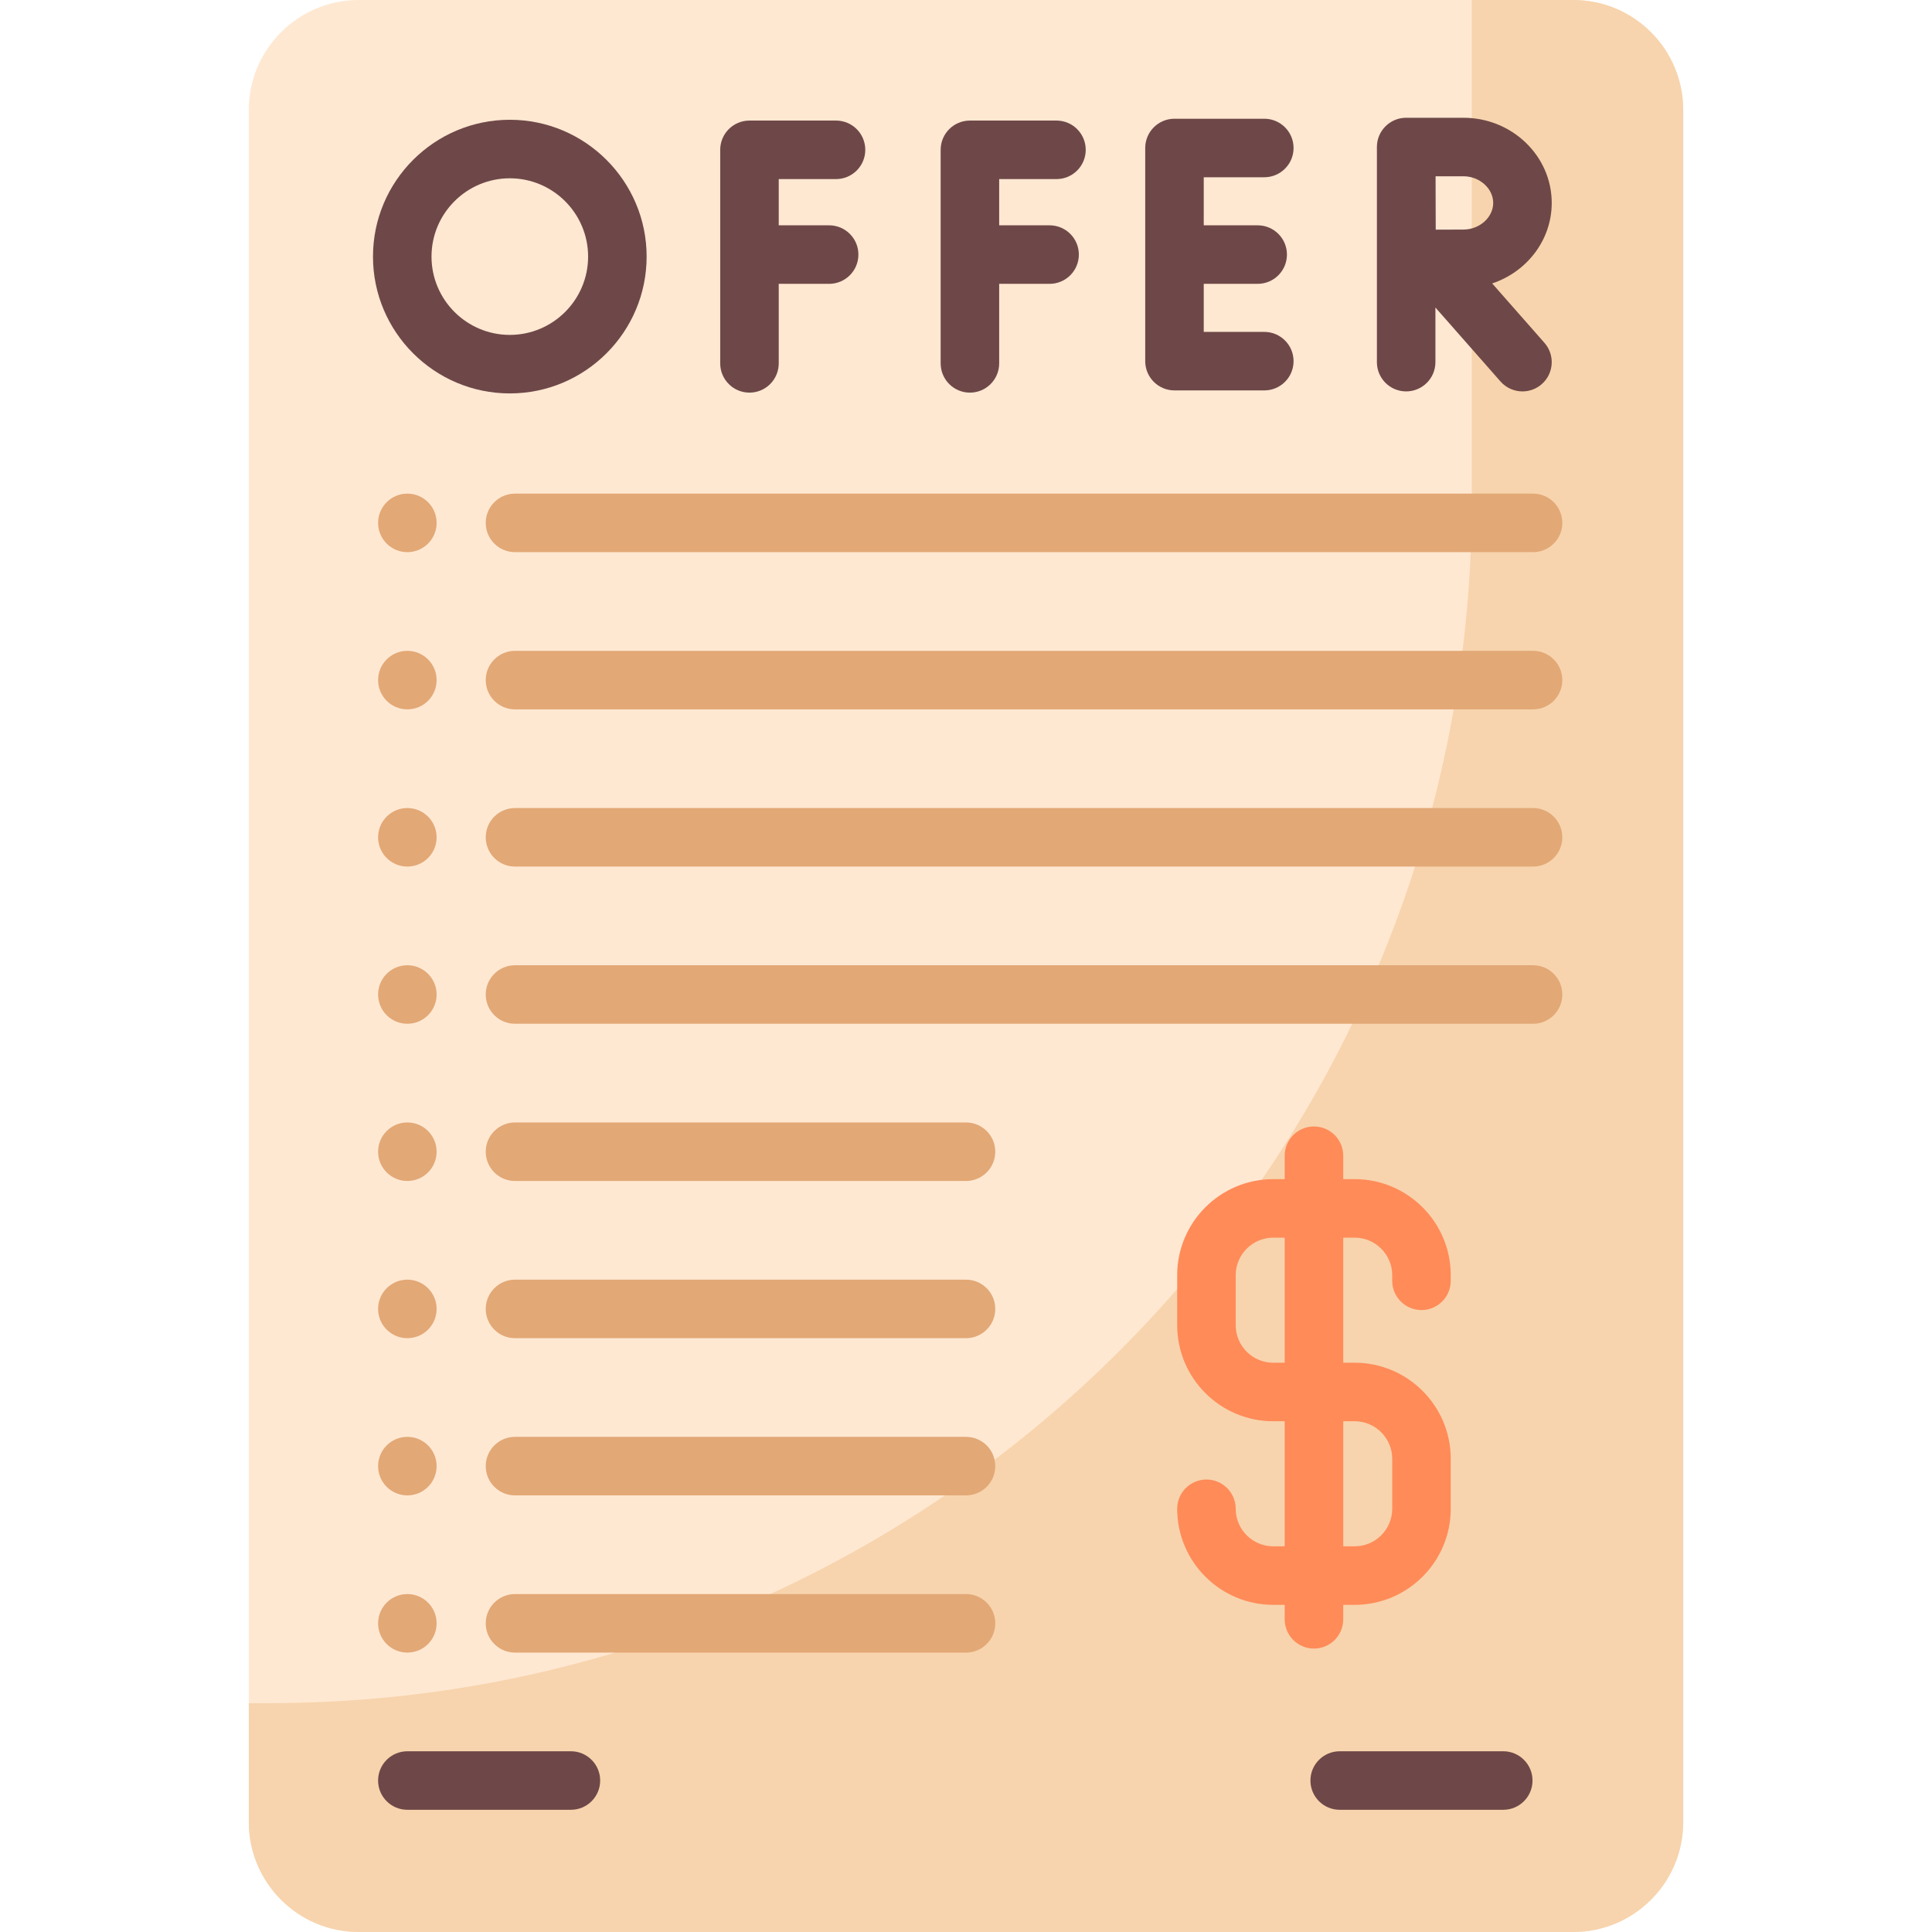
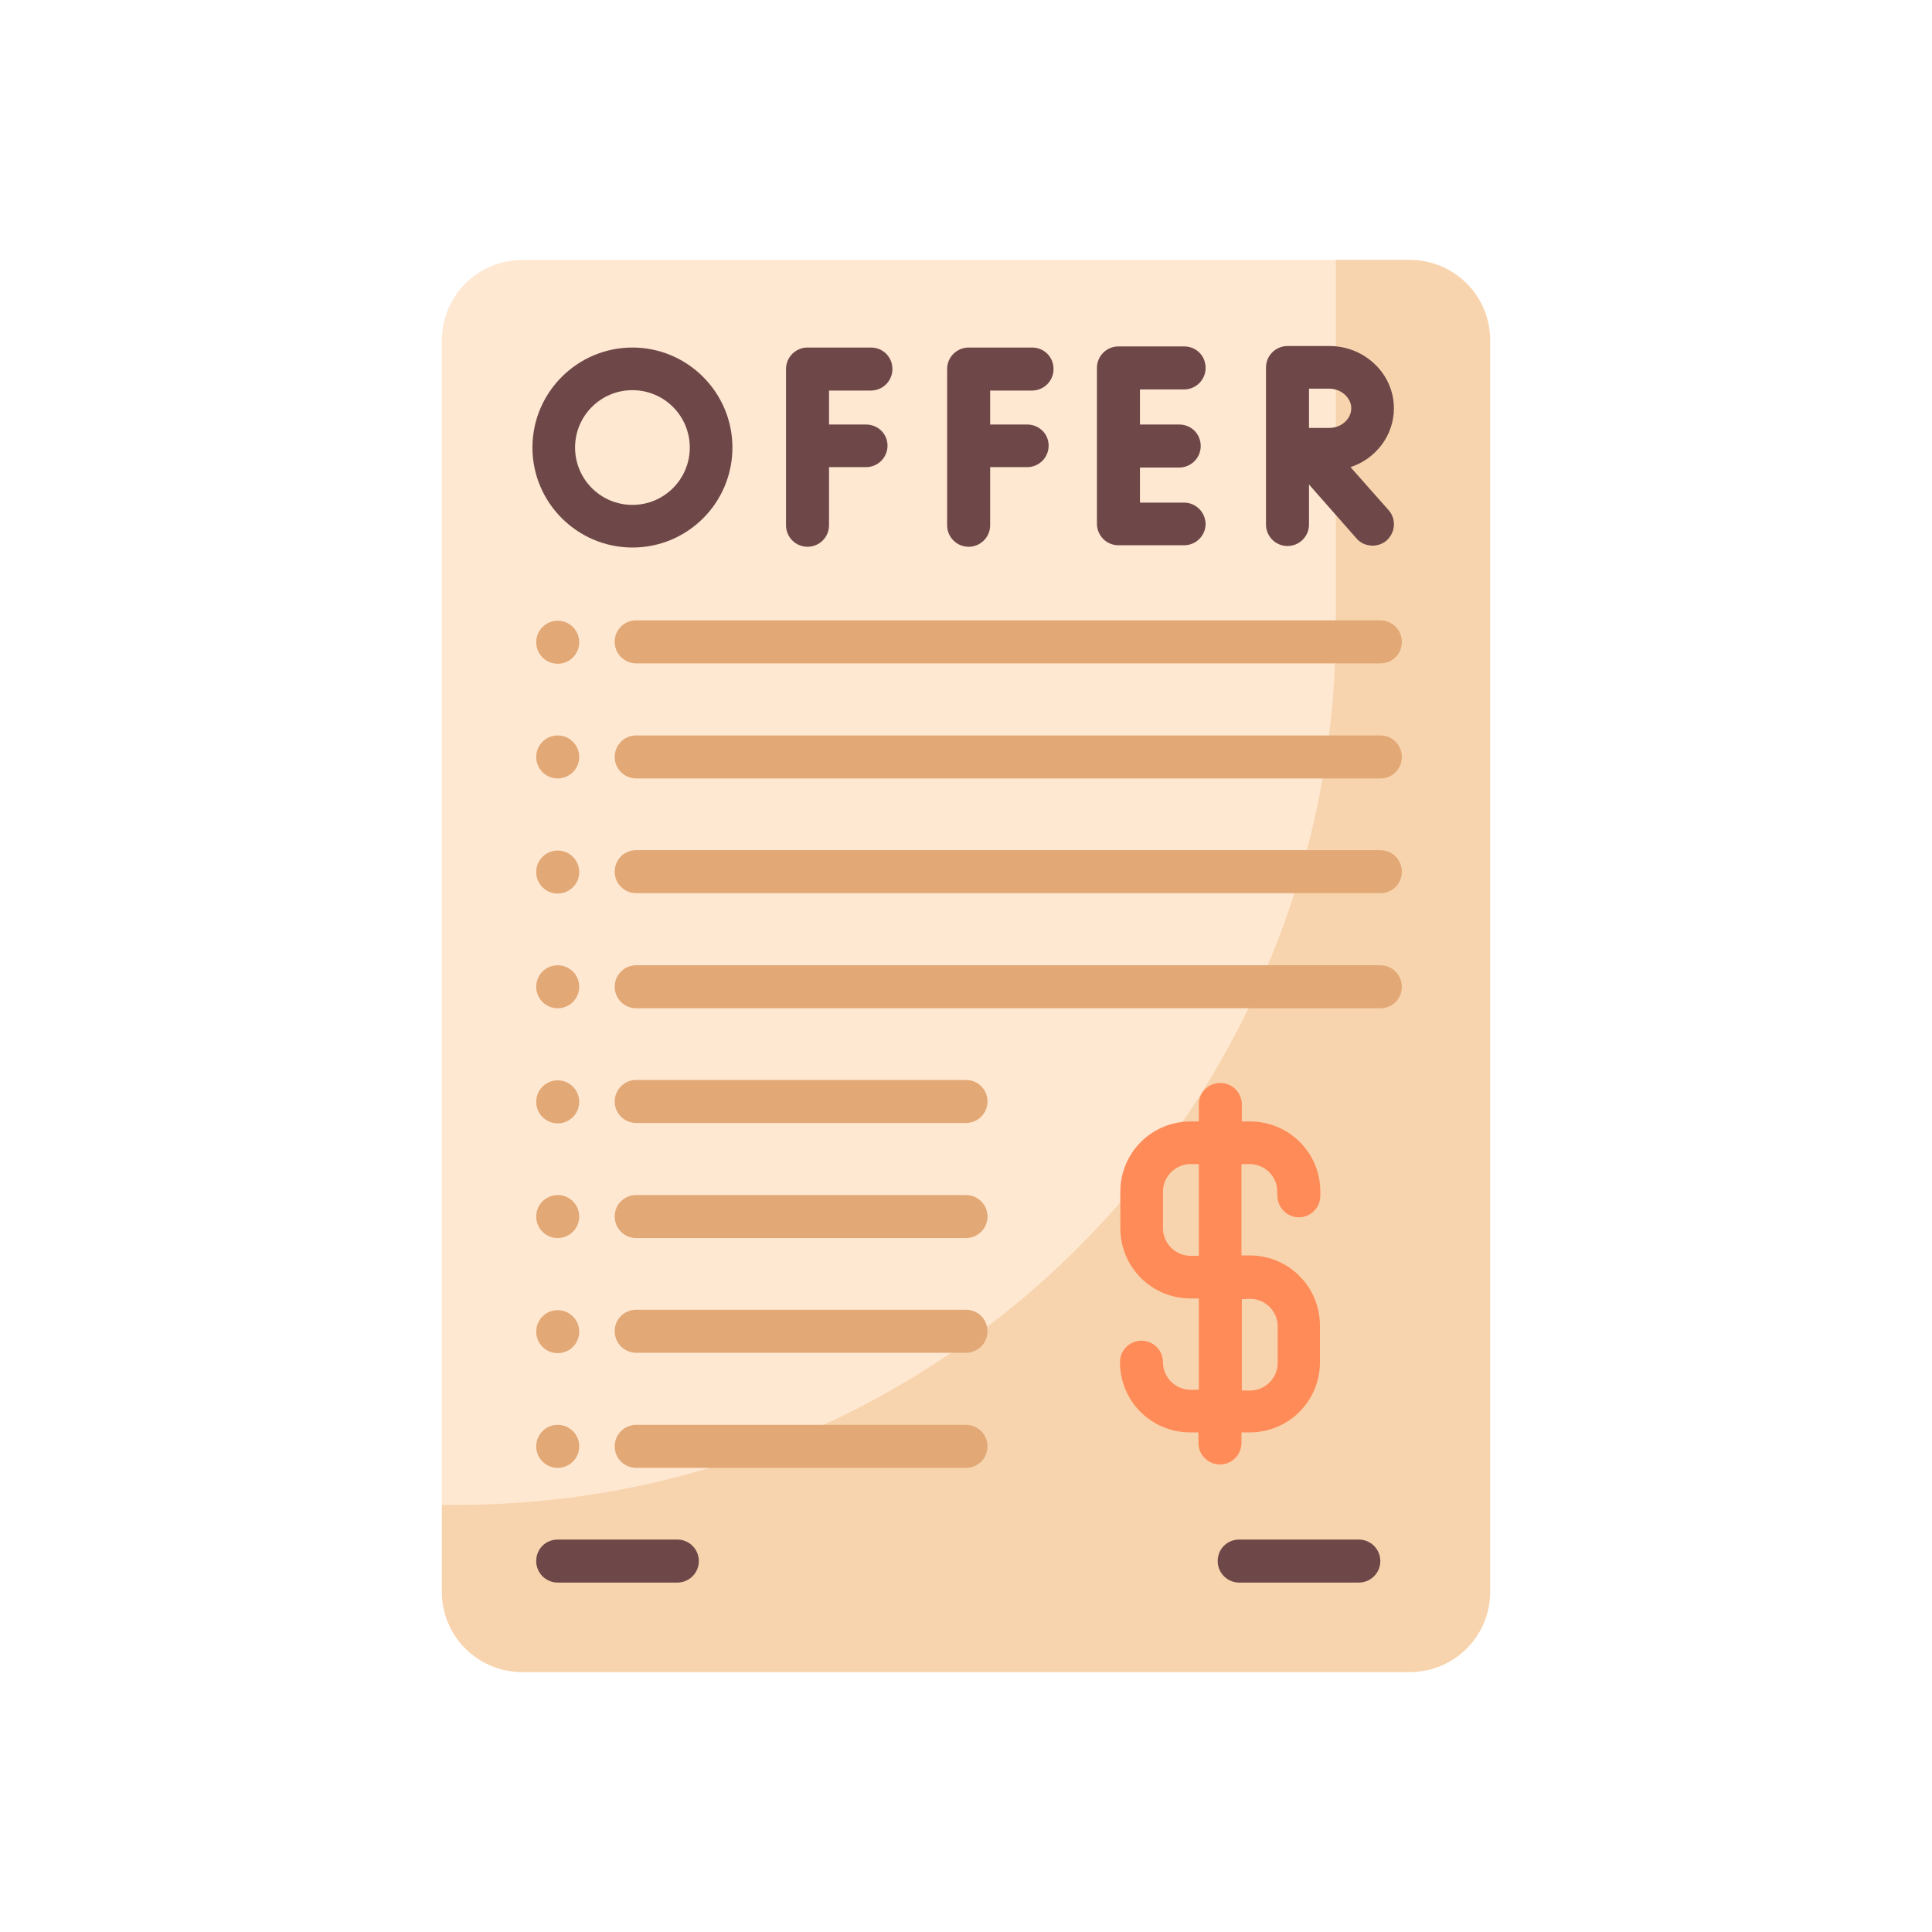
- <svg xmlns="http://www.w3.org/2000/svg" id="Capa_1" enable-background="new 0 0 512 512" height="512" viewBox="0 0 512 512" width="512">
+ <svg xmlns="http://www.w3.org/2000/svg" version="1.1" id="Capa_1" x="0px" y="0px" viewBox="0 0 512 512" style="enable-background:new 0 0 512 512;" xml:space="preserve">
+   <style type="text/css">
+ 	.st0{fill:#FFE8D2;}
+ 	.st1{fill:#F7D4AD;}
+ 	.st2{fill:#E2A876;}
+ 	.st3{fill:#6E4848;}
+ 	.st4{fill:#FF8B59;}
+ </style>
  <g>
-     <path d="m416.919 512h-321.838c-16.098 0-29.148-13.05-29.148-29.148v-453.704c0-16.098 13.05-29.148 29.148-29.148h321.839c16.098 0 29.148 13.05 29.148 29.148v453.704c-.001 16.098-13.051 29.148-29.149 29.148z" fill="#ffe8d2" />
-     <path d="m416.919 0h-26.878v132.608c0 176.034-142.704 318.738-318.738 318.738h-5.37v31.506c0 16.098 13.05 29.148 29.148 29.148h321.839c16.098 0 29.148-13.05 29.148-29.148v-453.704c-.001-16.098-13.051-29.148-29.149-29.148z" fill="#f7d4ad" />
+     <path class="st0" d="M373.6,443.1H138.4c-11.8,0-21.3-9.5-21.3-21.3V90.2c0-11.8,9.5-21.3,21.3-21.3h235.2   c11.8,0,21.3,9.5,21.3,21.3v331.6C394.9,433.6,385.4,443.1,373.6,443.1z" />
+     <path class="st1" d="M373.6,68.9H354v96.9c0,128.7-104.3,233-233,233h-3.9v23c0,11.8,9.5,21.3,21.3,21.3h235.2   c11.8,0,21.3-9.5,21.3-21.3V90.2C394.9,78.4,385.4,68.9,373.6,68.9L373.6,68.9z" />
    <g>
-       <path d="m406.275 229.65h-269.795c-4.283 0-7.755-3.472-7.755-7.755s3.472-7.755 7.755-7.755h269.795c4.283 0 7.755 3.472 7.755 7.755s-3.472 7.755-7.755 7.755z" fill="#e2a876" />
+       <path class="st2" d="M365.8,236.7H168.6c-3.1,0-5.7-2.5-5.7-5.7s2.5-5.7,5.7-5.7h197.2c3.1,0,5.7,2.5,5.7,5.7    S369,236.7,365.8,236.7z" />
    </g>
    <g>
-       <path d="m406.275 271.31h-269.795c-4.283 0-7.755-3.472-7.755-7.755s3.472-7.755 7.755-7.755h269.795c4.283 0 7.755 3.472 7.755 7.755 0 4.284-3.472 7.755-7.755 7.755z" fill="#e2a876" />
+       <path class="st2" d="M365.8,267.2H168.6c-3.1,0-5.7-2.5-5.7-5.7c0-3.1,2.5-5.7,5.7-5.7h197.2c3.1,0,5.7,2.5,5.7,5.7    C371.5,264.7,369,267.2,365.8,267.2z" />
    </g>
    <g>
-       <path d="m256 312.972h-119.52c-4.283 0-7.755-3.472-7.755-7.755s3.472-7.755 7.755-7.755h119.52c4.283 0 7.755 3.472 7.755 7.755s-3.472 7.755-7.755 7.755z" fill="#e2a876" />
+       <path class="st2" d="M256,297.6h-87.4c-3.1,0-5.7-2.5-5.7-5.7c0-3.1,2.5-5.7,5.7-5.7H256c3.1,0,5.7,2.5,5.7,5.7    C261.7,295.1,259.1,297.6,256,297.6z" />
    </g>
    <g>
-       <path d="m256 354.632h-119.52c-4.283 0-7.755-3.472-7.755-7.755s3.472-7.755 7.755-7.755h119.52c4.283 0 7.755 3.472 7.755 7.755s-3.472 7.755-7.755 7.755z" fill="#e2a876" />
+       <path class="st2" d="M256,328.1h-87.4c-3.1,0-5.7-2.5-5.7-5.7s2.5-5.7,5.7-5.7H256c3.1,0,5.7,2.5,5.7,5.7S259.1,328.1,256,328.1z" />
    </g>
    <g>
-       <path d="m406.275 146.328h-269.795c-4.283 0-7.755-3.472-7.755-7.755s3.472-7.755 7.755-7.755h269.795c4.283 0 7.755 3.472 7.755 7.755s-3.472 7.755-7.755 7.755z" fill="#e2a876" />
+       <path class="st2" d="M365.8,175.8H168.6c-3.1,0-5.7-2.5-5.7-5.7s2.5-5.7,5.7-5.7h197.2c3.1,0,5.7,2.5,5.7,5.7    S369,175.8,365.8,175.8z" />
    </g>
    <g>
-       <path d="m406.275 187.989h-269.795c-4.283 0-7.755-3.472-7.755-7.755s3.472-7.755 7.755-7.755h269.795c4.283 0 7.755 3.472 7.755 7.755s-3.472 7.755-7.755 7.755z" fill="#e2a876" />
+       <path class="st2" d="M365.8,206.3H168.6c-3.1,0-5.7-2.5-5.7-5.7c0-3.1,2.5-5.7,5.7-5.7h197.2c3.1,0,5.7,2.5,5.7,5.7    C371.5,203.8,369,206.3,365.8,206.3z" />
    </g>
    <g>
-       <circle cx="107.953" cy="221.895" fill="#e2a876" r="7.755" />
+       <circle class="st2" cx="147.8" cy="231.1" r="5.7" />
    </g>
    <g>
-       <circle cx="107.953" cy="138.573" fill="#e2a876" r="7.755" />
+       <circle class="st2" cx="147.8" cy="170.2" r="5.7" />
    </g>
    <g>
-       <circle cx="107.953" cy="180.234" fill="#e2a876" r="7.755" />
+       <circle class="st2" cx="147.8" cy="200.6" r="5.7" />
    </g>
    <g>
-       <circle cx="107.953" cy="263.555" fill="#e2a876" r="7.755" />
+       <circle class="st2" cx="147.8" cy="261.5" r="5.7" />
    </g>
    <g>
-       <circle cx="107.953" cy="305.216" fill="#e2a876" r="7.755" />
+       <circle class="st2" cx="147.8" cy="292" r="5.7" />
    </g>
    <g>
-       <circle cx="107.953" cy="346.877" fill="#e2a876" r="7.755" />
+       <circle class="st2" cx="147.8" cy="322.4" r="5.7" />
    </g>
    <g>
-       <path d="m256 396.292h-119.52c-4.283 0-7.755-3.472-7.755-7.755s3.472-7.755 7.755-7.755h119.52c4.283 0 7.755 3.472 7.755 7.755 0 4.284-3.472 7.755-7.755 7.755z" fill="#e2a876" />
+       <path class="st2" d="M256,358.5h-87.4c-3.1,0-5.7-2.5-5.7-5.7s2.5-5.7,5.7-5.7H256c3.1,0,5.7,2.5,5.7,5.7    C261.7,356,259.1,358.5,256,358.5z" />
    </g>
    <g>
-       <circle cx="107.953" cy="388.537" fill="#e2a876" r="7.755" />
+       <circle class="st2" cx="147.8" cy="352.9" r="5.7" />
    </g>
    <g>
-       <path d="m256 437.953h-119.52c-4.283 0-7.755-3.472-7.755-7.755s3.472-7.755 7.755-7.755h119.52c4.283 0 7.755 3.472 7.755 7.755s-3.472 7.755-7.755 7.755z" fill="#e2a876" />
+       <path class="st2" d="M256,389h-87.4c-3.1,0-5.7-2.5-5.7-5.7c0-3.1,2.5-5.7,5.7-5.7H256c3.1,0,5.7,2.5,5.7,5.7    C261.7,386.5,259.1,389,256,389z" />
    </g>
    <g>
-       <path d="m151.298 479.614h-43.346c-4.283 0-7.755-3.472-7.755-7.755s3.472-7.755 7.755-7.755h43.346c4.283 0 7.755 3.472 7.755 7.755s-3.471 7.755-7.755 7.755z" fill="#6e4848" />
+       <path class="st3" d="M179.5,419.4h-31.7c-3.1,0-5.7-2.5-5.7-5.7s2.5-5.7,5.7-5.7h31.7c3.1,0,5.7,2.5,5.7,5.7    S182.6,419.4,179.5,419.4z" />
    </g>
    <g>
-       <path d="m398.38 479.614h-43.347c-4.283 0-7.755-3.472-7.755-7.755s3.472-7.755 7.755-7.755h43.347c4.283 0 7.755 3.472 7.755 7.755s-3.471 7.755-7.755 7.755z" fill="#6e4848" />
+       <path class="st3" d="M360.1,419.4h-31.7c-3.1,0-5.7-2.5-5.7-5.7s2.5-5.7,5.7-5.7h31.7c3.1,0,5.7,2.5,5.7,5.7    S363.2,419.4,360.1,419.4z" />
    </g>
    <g>
-       <circle cx="107.953" cy="430.198" fill="#e2a876" r="7.755" />
+       <circle class="st2" cx="147.8" cy="383.3" r="5.7" />
    </g>
    <g>
-       <g fill="#6e4848">
-         <path d="m219.732 59.71h-13.359v-12.25h15.182c4.284 0 7.755-3.472 7.755-7.755s-3.472-7.755-7.755-7.755h-22.937c-4.283 0-7.755 3.472-7.755 7.755v56.592c0 4.283 3.472 7.755 7.755 7.755 4.284 0 7.755-3.472 7.755-7.755v-21.077h13.359c4.284 0 7.755-3.472 7.755-7.755s-3.471-7.755-7.755-7.755z" />
-         <path d="m278.153 59.71h-13.36v-12.25h15.182c4.284 0 7.755-3.472 7.755-7.755s-3.472-7.755-7.755-7.755h-22.937c-4.283 0-7.755 3.472-7.755 7.755v56.592c0 4.283 3.472 7.755 7.755 7.755 4.284 0 7.755-3.472 7.755-7.755v-21.077h13.36c4.283 0 7.755-3.472 7.755-7.755s-3.471-7.755-7.755-7.755z" />
-         <path d="m335.053 87.955h-16.047v-12.735h14.292c4.284 0 7.755-3.472 7.755-7.755s-3.472-7.755-7.755-7.755h-14.292v-12.735h16.047c4.283 0 7.755-3.472 7.755-7.755s-3.472-7.755-7.755-7.755h-23.803c-4.283 0-7.755 3.472-7.755 7.755v56.49c0 4.283 3.472 7.755 7.755 7.755h23.803c4.283 0 7.755-3.472 7.755-7.755s-3.472-7.755-7.755-7.755z" />
-         <path d="m395.441 75.111c9.174-3.057 15.783-11.463 15.783-21.334 0-12.446-10.502-22.571-23.41-22.571h-15.15c-.003 0-.006 0-.009 0s-.006 0-.009 0c-4.283 0-7.755 3.472-7.755 7.755v57.01c0 4.283 3.472 7.755 7.755 7.755 4.284 0 7.755-3.472 7.755-7.755v-14.472l17.246 19.595c1.533 1.742 3.674 2.632 5.825 2.632 1.819 0 3.647-.637 5.12-1.934 3.215-2.829 3.527-7.73.698-10.945zm-7.626-28.396c4.282 0 7.899 3.234 7.899 7.061 0 3.828-3.617 7.061-7.899 7.061-1.729 0-4.574.011-7.332.024-.013-2.679-.024-5.423-.024-7.085 0-1.42-.007-4.25-.014-7.061z" />
+       <g>
+         <path class="st3" d="M229.5,112.5h-9.8v-9h11.1c3.1,0,5.7-2.5,5.7-5.7s-2.5-5.7-5.7-5.7h-16.8c-3.1,0-5.7,2.5-5.7,5.7v41.4     c0,3.1,2.5,5.7,5.7,5.7c3.1,0,5.7-2.5,5.7-5.7v-15.4h9.8c3.1,0,5.7-2.5,5.7-5.7S232.6,112.5,229.5,112.5L229.5,112.5z" />
+         <path class="st3" d="M272.2,112.5h-9.8v-9h11.1c3.1,0,5.7-2.5,5.7-5.7s-2.5-5.7-5.7-5.7h-16.8c-3.1,0-5.7,2.5-5.7,5.7v41.4     c0,3.1,2.5,5.7,5.7,5.7c3.1,0,5.7-2.5,5.7-5.7v-15.4h9.8c3.1,0,5.7-2.5,5.7-5.7S275.3,112.5,272.2,112.5z" />
+         <path class="st3" d="M313.8,133.2h-11.7v-9.3h10.4c3.1,0,5.7-2.5,5.7-5.7s-2.5-5.7-5.7-5.7h-10.4v-9.3h11.7     c3.1,0,5.7-2.5,5.7-5.7s-2.5-5.7-5.7-5.7h-17.4c-3.1,0-5.7,2.5-5.7,5.7v41.3c0,3.1,2.5,5.7,5.7,5.7h17.4c3.1,0,5.7-2.5,5.7-5.7     C319.4,135.7,316.9,133.2,313.8,133.2z" />
+         <path class="st3" d="M357.9,123.8c6.7-2.2,11.5-8.4,11.5-15.6c0-9.1-7.7-16.5-17.1-16.5h-11.1c0,0,0,0,0,0s0,0,0,0     c-3.1,0-5.7,2.5-5.7,5.7V139c0,3.1,2.5,5.7,5.7,5.7c3.1,0,5.7-2.5,5.7-5.7v-10.6l12.6,14.3c1.1,1.3,2.7,1.9,4.3,1.9     c1.3,0,2.7-0.5,3.7-1.4c2.3-2.1,2.6-5.6,0.5-8L357.9,123.8z M352.3,103c3.1,0,5.8,2.4,5.8,5.2c0,2.8-2.6,5.2-5.8,5.2     c-1.3,0-3.3,0-5.4,0c0-2,0-4,0-5.2c0-1,0-3.1,0-5.2H352.3z" />
      </g>
      <g>
-         <path d="m135.104 104.26c-19.994 0-36.26-16.266-36.26-36.26s16.266-36.26 36.26-36.26 36.26 16.266 36.26 36.26-16.266 36.26-36.26 36.26zm0-57.009c-11.442 0-20.75 9.308-20.75 20.75s9.308 20.75 20.75 20.75 20.75-9.308 20.75-20.75-9.308-20.75-20.75-20.75z" fill="#6e4848" />
+         <path class="st3" d="M167.6,145.1c-14.6,0-26.5-11.9-26.5-26.5s11.9-26.5,26.5-26.5c14.6,0,26.5,11.9,26.5,26.5     S182.3,145.1,167.6,145.1z M167.6,103.4c-8.4,0-15.2,6.8-15.2,15.2s6.8,15.2,15.2,15.2c8.4,0,15.2-6.8,15.2-15.2     S176,103.4,167.6,103.4z" />
      </g>
    </g>
-     <path d="m376.706 347.18c4.284 0 7.755-3.472 7.755-7.755v-1.485c0-14.036-11.419-25.455-25.456-25.455h-3.036v-6.206c0-4.283-3.472-7.755-7.755-7.755s-7.755 3.472-7.755 7.755v6.206h-3.038c-14.036 0-25.455 11.419-25.455 25.455v13.251c0 14.036 11.419 25.455 25.455 25.455h3.038v33.143h-3.038c-5.484 0-9.945-4.461-9.945-9.945 0-4.283-3.472-7.755-7.755-7.755-4.284 0-7.755 3.472-7.755 7.755 0 14.036 11.419 25.455 25.455 25.455h3.038v3.837c0 4.284 3.472 7.755 7.755 7.755 4.284 0 7.755-3.472 7.755-7.755v-3.837h3.036c14.036 0 25.456-11.42 25.456-25.455v-13.252c0-14.036-11.419-25.456-25.456-25.456h-3.036v-33.142h3.036c5.484 0 9.945 4.461 9.945 9.945v1.485c.001 4.284 3.473 7.756 7.756 7.756zm-17.7 29.466c5.484 0 9.945 4.461 9.945 9.945v13.252c0 5.484-4.461 9.945-9.945 9.945h-3.036v-33.143h3.036zm-18.547-15.51h-3.038c-5.484 0-9.945-4.461-9.945-9.945v-13.251c0-5.484 4.461-9.945 9.945-9.945h3.038z" fill="#ff8b59" />
+     <path class="st4" d="M344.2,322.6c3.1,0,5.7-2.5,5.7-5.7v-1.1c0-10.3-8.3-18.6-18.6-18.6h-2.2v-4.5c0-3.1-2.5-5.7-5.7-5.7   s-5.7,2.5-5.7,5.7v4.5h-2.2c-10.3,0-18.6,8.3-18.6,18.6v9.7c0,10.3,8.3,18.6,18.6,18.6h2.2v24.2h-2.2c-4,0-7.3-3.3-7.3-7.3   c0-3.1-2.5-5.7-5.7-5.7c-3.1,0-5.7,2.5-5.7,5.7c0,10.3,8.3,18.6,18.6,18.6h2.2v2.8c0,3.1,2.5,5.7,5.7,5.7c3.1,0,5.7-2.5,5.7-5.7   v-2.8h2.2c10.3,0,18.6-8.3,18.6-18.6v-9.7c0-10.3-8.3-18.6-18.6-18.6h-2.2v-24.2h2.2c4,0,7.3,3.3,7.3,7.3v1.1   C338.6,320.1,341.1,322.6,344.2,322.6z M331.3,344.2c4,0,7.3,3.3,7.3,7.3v9.7c0,4-3.3,7.3-7.3,7.3h-2.2v-24.2L331.3,344.2   L331.3,344.2z M317.7,332.8h-2.2c-4,0-7.3-3.3-7.3-7.3v-9.7c0-4,3.3-7.3,7.3-7.3h2.2V332.8z" />
  </g>
</svg>
